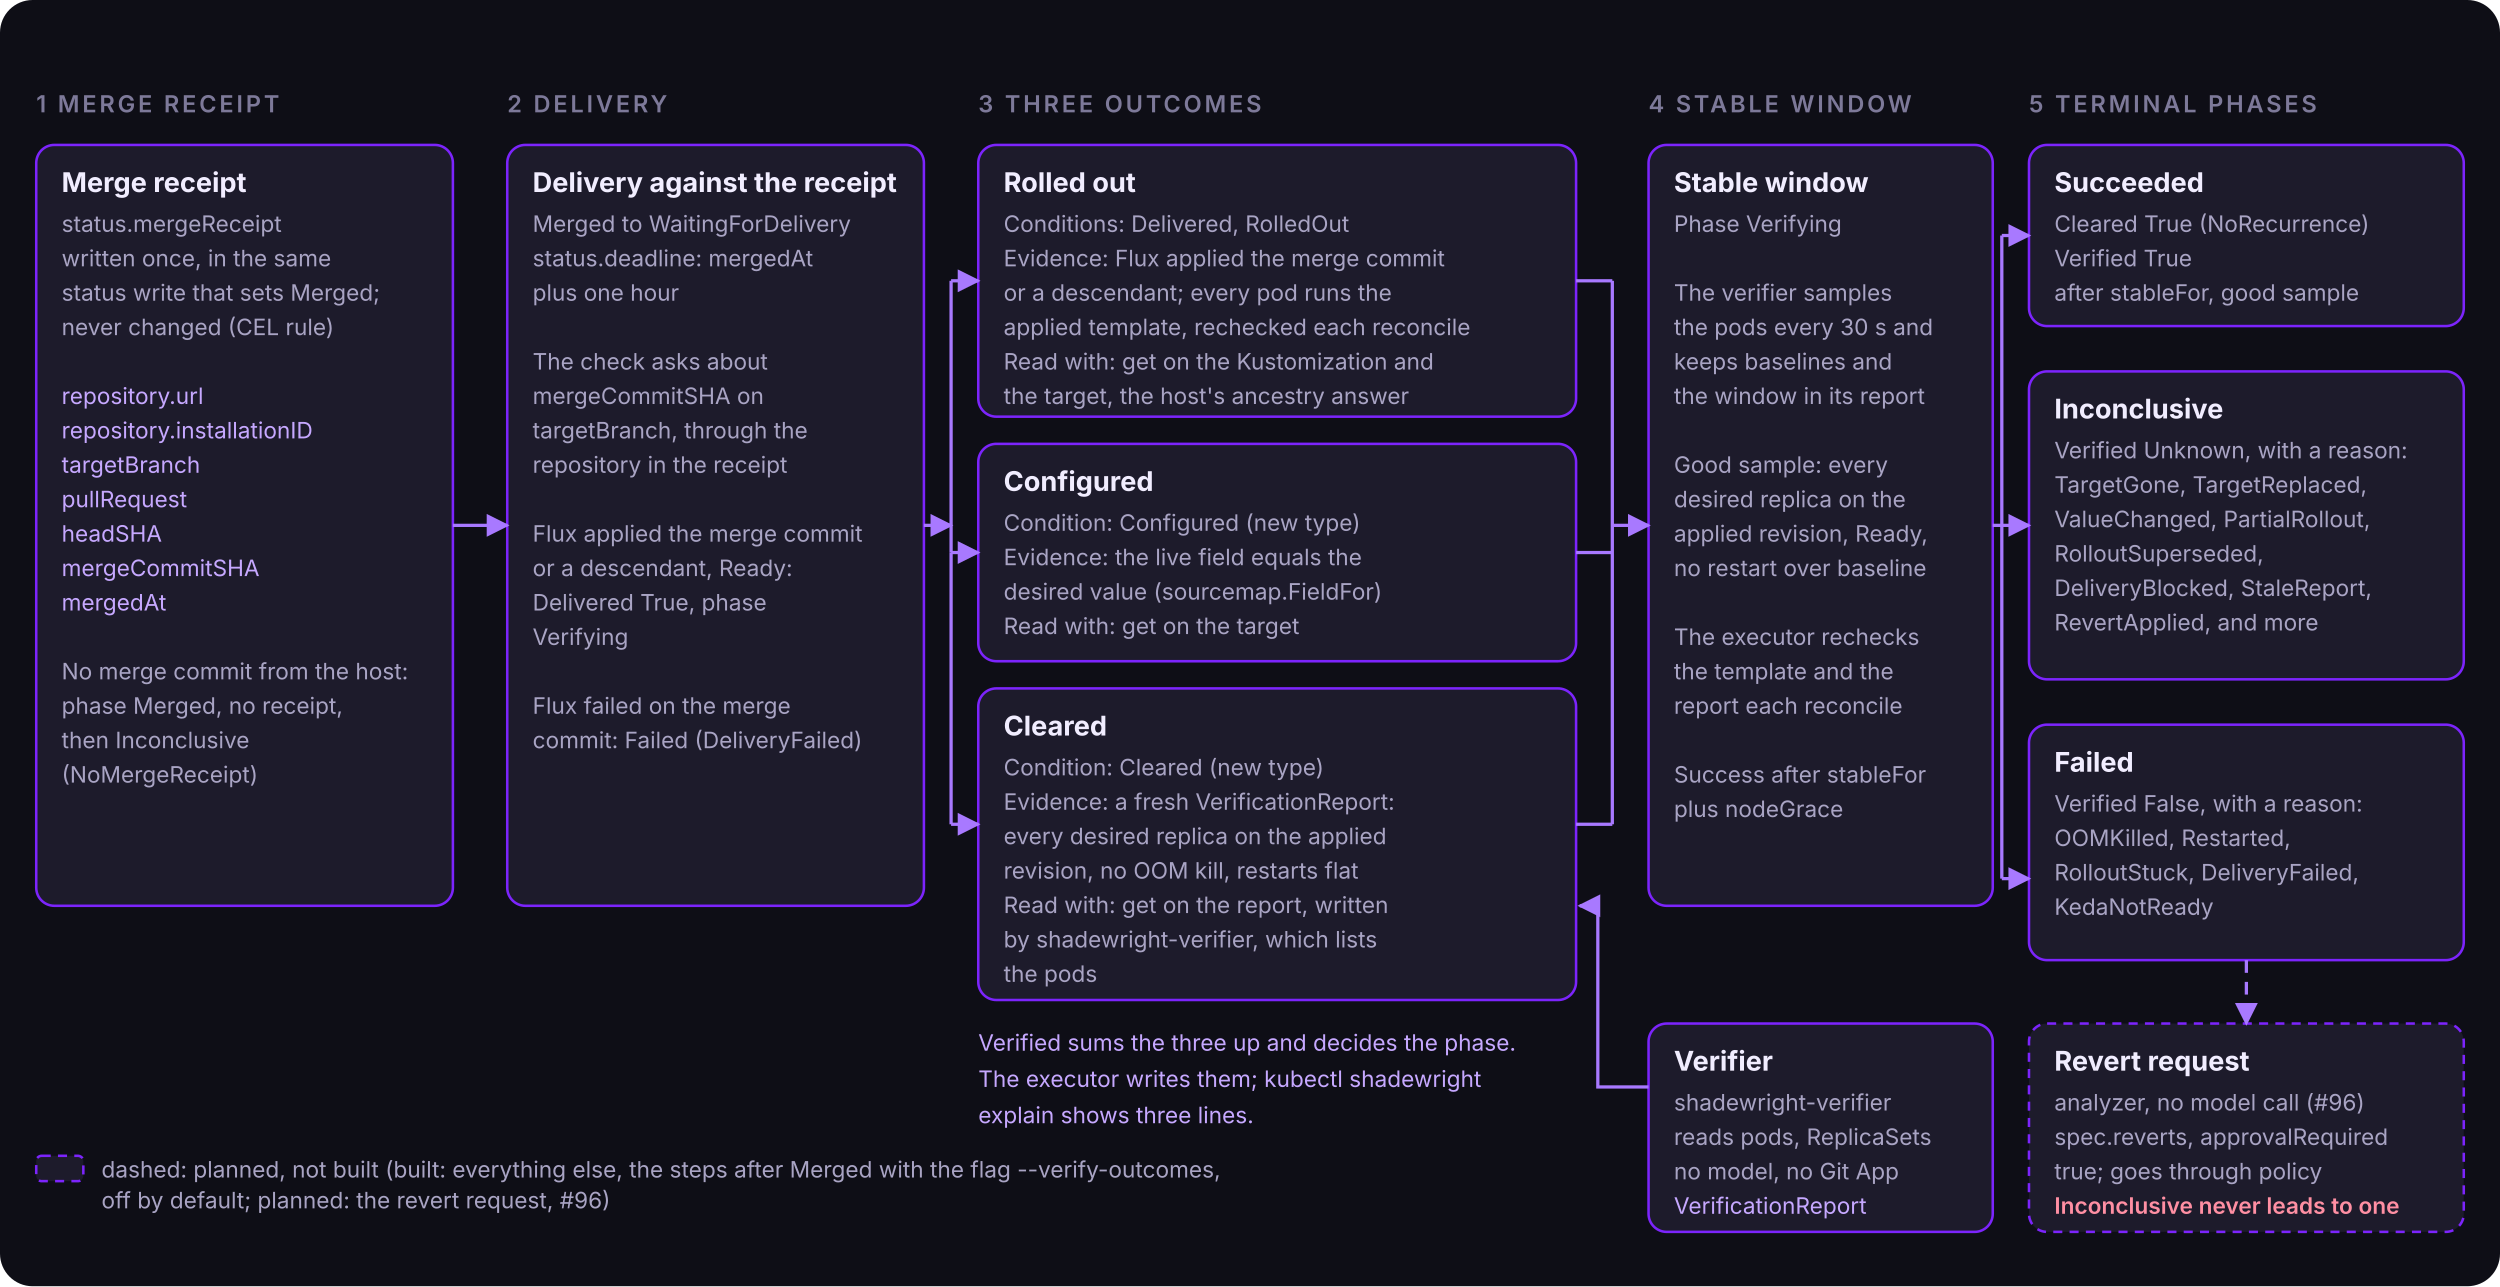
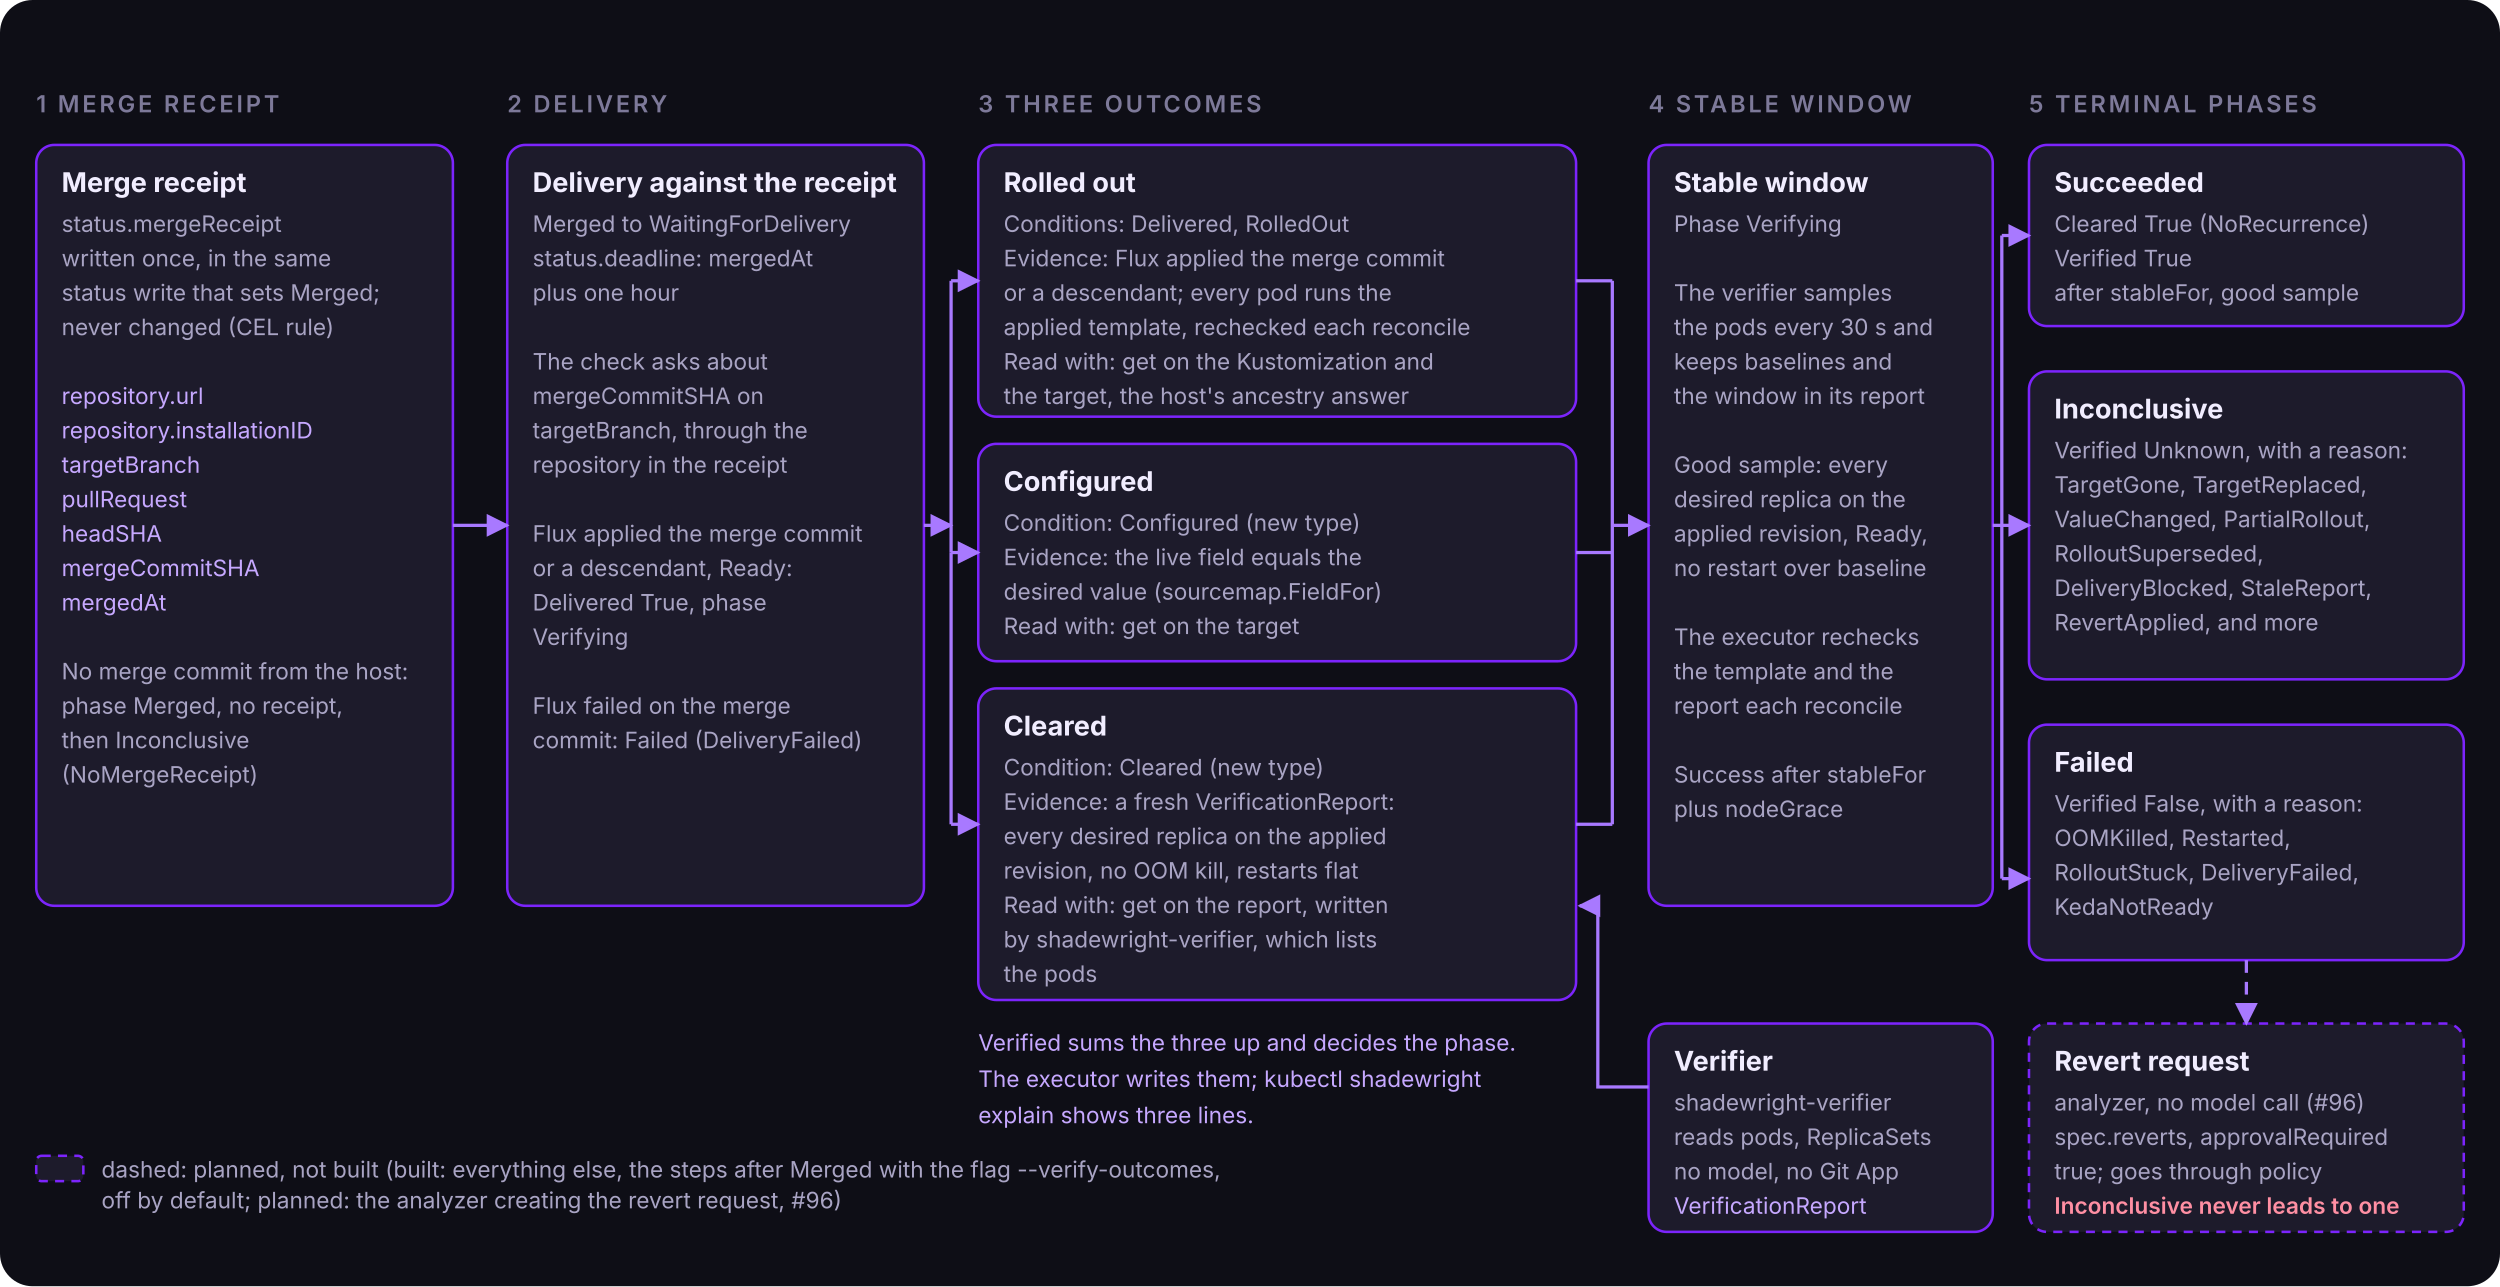
<svg xmlns="http://www.w3.org/2000/svg" viewBox="0 0 1380 710" role="img" aria-labelledby="t d" font-family="Inter, 'Segoe UI', system-ui, -apple-system, sans-serif">
  <defs>
    <marker id="a" viewBox="0 0 10 10" refX="9" refY="5" markerWidth="7" markerHeight="7" orient="auto-start-reverse">
      <path d="M0 0 10 5 0 10z" fill="#a879ff" />
    </marker>
    <style>
.pl{fill:#1d1b2b;stroke:#7c24fc;stroke-width:1.4;stroke-dasharray:5 4}
.bt{fill:#1d1b2b;stroke:#7c24fc;stroke-width:1.4}
.lanet{fill:#7d7999;font-size:13px;font-weight:600;letter-spacing:.12em}
.h{fill:#f1edff;font-size:15px;font-weight:650}
.s{fill:#a9a4c4;font-size:12.5px}
.lbl{fill:#c6a8ff;font-size:12.5px}
.no{fill:#ff8fa3;font-size:12.5px;font-weight:600}
.f{stroke:#a879ff;stroke-width:1.8;fill:none;stroke-dasharray:7 5}
.fb{stroke:#a879ff;stroke-width:1.8;fill:none}
</style>
  </defs>
  <rect width="1380" height="710" rx="18" fill="#0e0e16" />
  <text class="lanet" x="20" y="62">1  MERGE RECEIPT</text>
  <text class="lanet" x="280" y="62">2  DELIVERY</text>
  <text class="lanet" x="540" y="62">3  THREE OUTCOMES</text>
  <text class="lanet" x="910" y="62">4  STABLE WINDOW</text>
  <text class="lanet" x="1120" y="62">5  TERMINAL PHASES</text>
  <rect class="bt" x="20" y="80" width="230" height="420" rx="10" />
  <text class="h" x="34" y="106">Merge receipt</text>
  <text class="s" x="34" y="128">status.mergeReceipt</text>
  <text class="s" x="34" y="147">written once, in the same</text>
  <text class="s" x="34" y="166">status write that sets Merged;</text>
  <text class="s" x="34" y="185">never changed (CEL rule)</text>
  <text class="s" x="34" y="204" />
  <text class="lbl" x="34" y="223">repository.url</text>
  <text class="lbl" x="34" y="242">repository.installationID</text>
  <text class="lbl" x="34" y="261">targetBranch</text>
  <text class="lbl" x="34" y="280">pullRequest</text>
  <text class="lbl" x="34" y="299">headSHA</text>
  <text class="lbl" x="34" y="318">mergeCommitSHA</text>
  <text class="lbl" x="34" y="337">mergedAt</text>
  <text class="s" x="34" y="356" />
  <text class="s" x="34" y="375">No merge commit from the host:</text>
  <text class="s" x="34" y="394">phase Merged, no receipt,</text>
  <text class="s" x="34" y="413">then Inconclusive</text>
  <text class="s" x="34" y="432">(NoMergeReceipt)</text>
  <rect class="bt" x="280" y="80" width="230" height="420" rx="10" />
  <text class="h" x="294" y="106">Delivery against the receipt</text>
  <text class="s" x="294" y="128">Merged to WaitingForDelivery</text>
  <text class="s" x="294" y="147">status.deadline: mergedAt</text>
  <text class="s" x="294" y="166">plus one hour</text>
  <text class="s" x="294" y="185" />
  <text class="s" x="294" y="204">The check asks about</text>
  <text class="s" x="294" y="223">mergeCommitSHA on</text>
  <text class="s" x="294" y="242">targetBranch, through the</text>
  <text class="s" x="294" y="261">repository in the receipt</text>
  <text class="s" x="294" y="280" />
  <text class="s" x="294" y="299">Flux applied the merge commit</text>
  <text class="s" x="294" y="318">or a descendant, Ready:</text>
  <text class="s" x="294" y="337">Delivered True, phase</text>
  <text class="s" x="294" y="356">Verifying</text>
  <text class="s" x="294" y="375" />
  <text class="s" x="294" y="394">Flux failed on the merge</text>
  <text class="s" x="294" y="413">commit: Failed (DeliveryFailed)</text>
  <rect class="bt" x="540" y="80" width="330" height="150" rx="10" />
  <text class="h" x="554" y="106">Rolled out</text>
  <text class="s" x="554" y="128">Conditions: Delivered, RolledOut</text>
  <text class="s" x="554" y="147">Evidence: Flux applied the merge commit</text>
  <text class="s" x="554" y="166">or a descendant; every pod runs the</text>
  <text class="s" x="554" y="185">applied template, rechecked each reconcile</text>
  <text class="s" x="554" y="204">Read with: get on the Kustomization and</text>
  <text class="s" x="554" y="223">the target, the host's ancestry answer</text>
  <rect class="bt" x="540" y="245" width="330" height="120" rx="10" />
  <text class="h" x="554" y="271">Configured</text>
  <text class="s" x="554" y="293">Condition: Configured (new type)</text>
  <text class="s" x="554" y="312">Evidence: the live field equals the</text>
  <text class="s" x="554" y="331">desired value (sourcemap.FieldFor)</text>
  <text class="s" x="554" y="350">Read with: get on the target</text>
  <rect class="bt" x="540" y="380" width="330" height="172" rx="10" />
  <text class="h" x="554" y="406">Cleared</text>
  <text class="s" x="554" y="428">Condition: Cleared (new type)</text>
  <text class="s" x="554" y="447">Evidence: a fresh VerificationReport:</text>
  <text class="s" x="554" y="466">every desired replica on the applied</text>
  <text class="s" x="554" y="485">revision, no OOM kill, restarts flat</text>
  <text class="s" x="554" y="504">Read with: get on the report, written</text>
  <text class="s" x="554" y="523">by shadewright-verifier, which lists</text>
  <text class="s" x="554" y="542">the pods</text>
  <text class="lbl" x="540" y="580">Verified sums the three up and decides the phase.</text>
  <text class="lbl" x="540" y="600">The executor writes them; kubectl shadewright</text>
  <text class="lbl" x="540" y="620">explain shows three lines.</text>
  <rect class="bt" x="910" y="80" width="190" height="420" rx="10" />
  <text class="h" x="924" y="106">Stable window</text>
  <text class="s" x="924" y="128">Phase Verifying</text>
  <text class="s" x="924" y="147" />
  <text class="s" x="924" y="166">The verifier samples</text>
  <text class="s" x="924" y="185">the pods every 30 s and</text>
  <text class="s" x="924" y="204">keeps baselines and</text>
  <text class="s" x="924" y="223">the window in its report</text>
  <text class="s" x="924" y="242" />
  <text class="s" x="924" y="261">Good sample: every</text>
  <text class="s" x="924" y="280">desired replica on the</text>
  <text class="s" x="924" y="299">applied revision, Ready,</text>
  <text class="s" x="924" y="318">no restart over baseline</text>
  <text class="s" x="924" y="337" />
  <text class="s" x="924" y="356">The executor rechecks</text>
  <text class="s" x="924" y="375">the template and the</text>
  <text class="s" x="924" y="394">report each reconcile</text>
  <text class="s" x="924" y="413" />
  <text class="s" x="924" y="432">Success after stableFor</text>
  <text class="s" x="924" y="451">plus nodeGrace</text>
  <rect class="bt" x="1120" y="80" width="240" height="100" rx="10" />
  <text class="h" x="1134" y="106">Succeeded</text>
  <text class="s" x="1134" y="128">Cleared True (NoRecurrence)</text>
  <text class="s" x="1134" y="147">Verified True</text>
  <text class="s" x="1134" y="166">after stableFor, good sample</text>
  <rect class="bt" x="1120" y="205" width="240" height="170" rx="10" />
  <text class="h" x="1134" y="231">Inconclusive</text>
  <text class="s" x="1134" y="253">Verified Unknown, with a reason:</text>
  <text class="s" x="1134" y="272">TargetGone, TargetReplaced,</text>
  <text class="s" x="1134" y="291">ValueChanged, PartialRollout,</text>
  <text class="s" x="1134" y="310">RolloutSuperseded,</text>
  <text class="s" x="1134" y="329">DeliveryBlocked, StaleReport,</text>
  <text class="s" x="1134" y="348">RevertApplied, and more</text>
  <rect class="bt" x="1120" y="400" width="240" height="130" rx="10" />
  <text class="h" x="1134" y="426">Failed</text>
  <text class="s" x="1134" y="448">Verified False, with a reason:</text>
  <text class="s" x="1134" y="467">OOMKilled, Restarted,</text>
  <text class="s" x="1134" y="486">RolloutStuck, DeliveryFailed,</text>
  <text class="s" x="1134" y="505">KedaNotReady</text>
  <rect class="pl" x="1120" y="565" width="240" height="115" rx="10" />
  <text class="h" x="1134" y="591">Revert request</text>
  <text class="s" x="1134" y="613">analyzer, no model call (#96)</text>
  <text class="s" x="1134" y="632">spec.reverts, approvalRequired</text>
  <text class="s" x="1134" y="651">true; goes through policy</text>
  <text class="no" x="1134" y="670">Inconclusive never leads to one</text>
  <path class="fb" d="M250 290H280" marker-end="url(#a)" />
  <path class="fb" d="M510 290H525" marker-end="url(#a)" />
  <path class="fb" d="M525 155V305" />
  <path class="fb" d="M525 305V455" />
  <path class="fb" d="M525 155H540" marker-end="url(#a)" />
  <path class="fb" d="M525 305H540" marker-end="url(#a)" />
  <path class="fb" d="M525 455H540" marker-end="url(#a)" />
  <path class="fb" d="M870 155H890M870 305H890M870 455H890" />
  <path class="fb" d="M890 155V455" />
  <path class="fb" d="M890 290H910" marker-end="url(#a)" />
  <path class="fb" d="M1100 290H1105" />
  <path class="fb" d="M1105 130V485" />
  <path class="fb" d="M1105 130H1120" marker-end="url(#a)" />
  <path class="fb" d="M1105 290H1120" marker-end="url(#a)" />
  <path class="fb" d="M1105 485H1120" marker-end="url(#a)" />
  <path class="f" d="M1240 530V565" marker-end="url(#a)" />
  <rect class="bt" x="910" y="565" width="190" height="115" rx="10" />
  <text class="h" x="924" y="591">Verifier</text>
  <text class="s" x="924" y="613">shadewright-verifier</text>
  <text class="s" x="924" y="632">reads pods, ReplicaSets</text>
  <text class="s" x="924" y="651">no model, no Git App</text>
  <text class="lbl" x="924" y="670">VerificationReport</text>
  <path class="fb" d="M910 600H882V500H872" marker-end="url(#a)" />
  <rect class="pl" x="20" y="638" width="26" height="14" rx="3" />
  <text class="s" x="56" y="650">dashed: planned, not built (built: everything else, the steps after Merged with the flag --verify-outcomes,</text>
-   <text class="s" x="56" y="667">off by default; planned: the revert request, #96)</text>
+   <text class="s" x="56" y="667">off by default; planned: the analyzer creating the revert request, #96)</text>
</svg>
